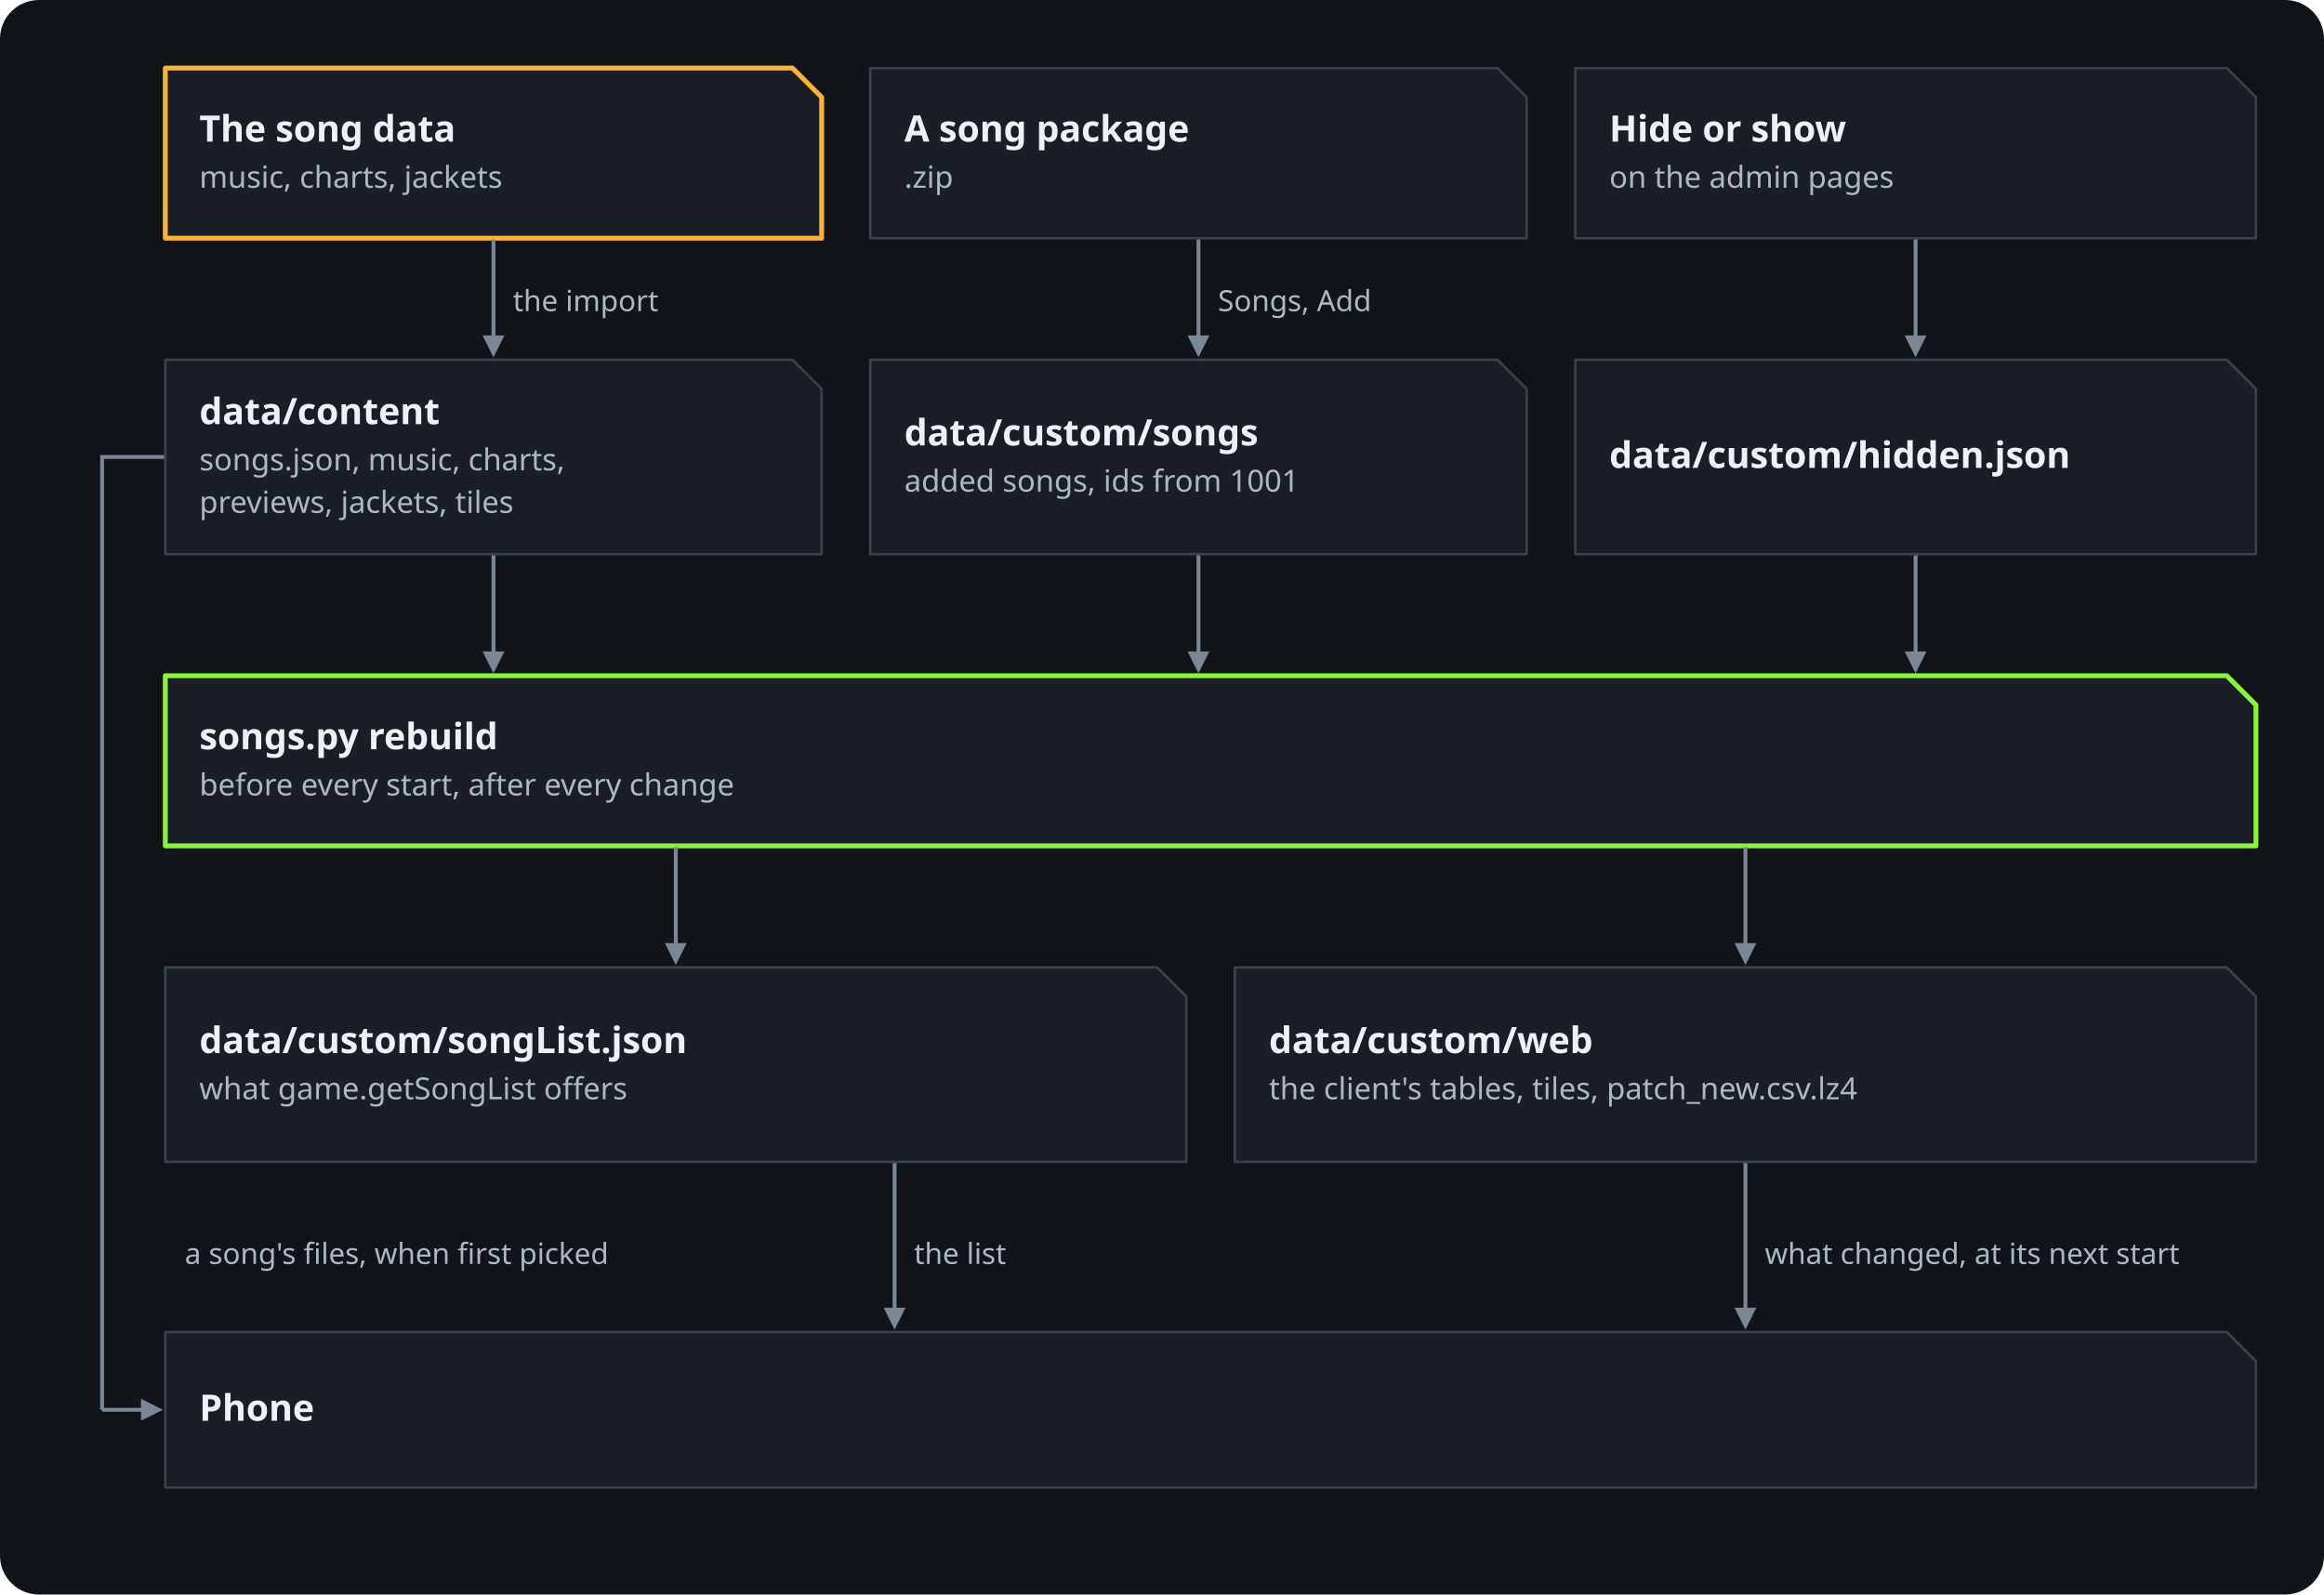
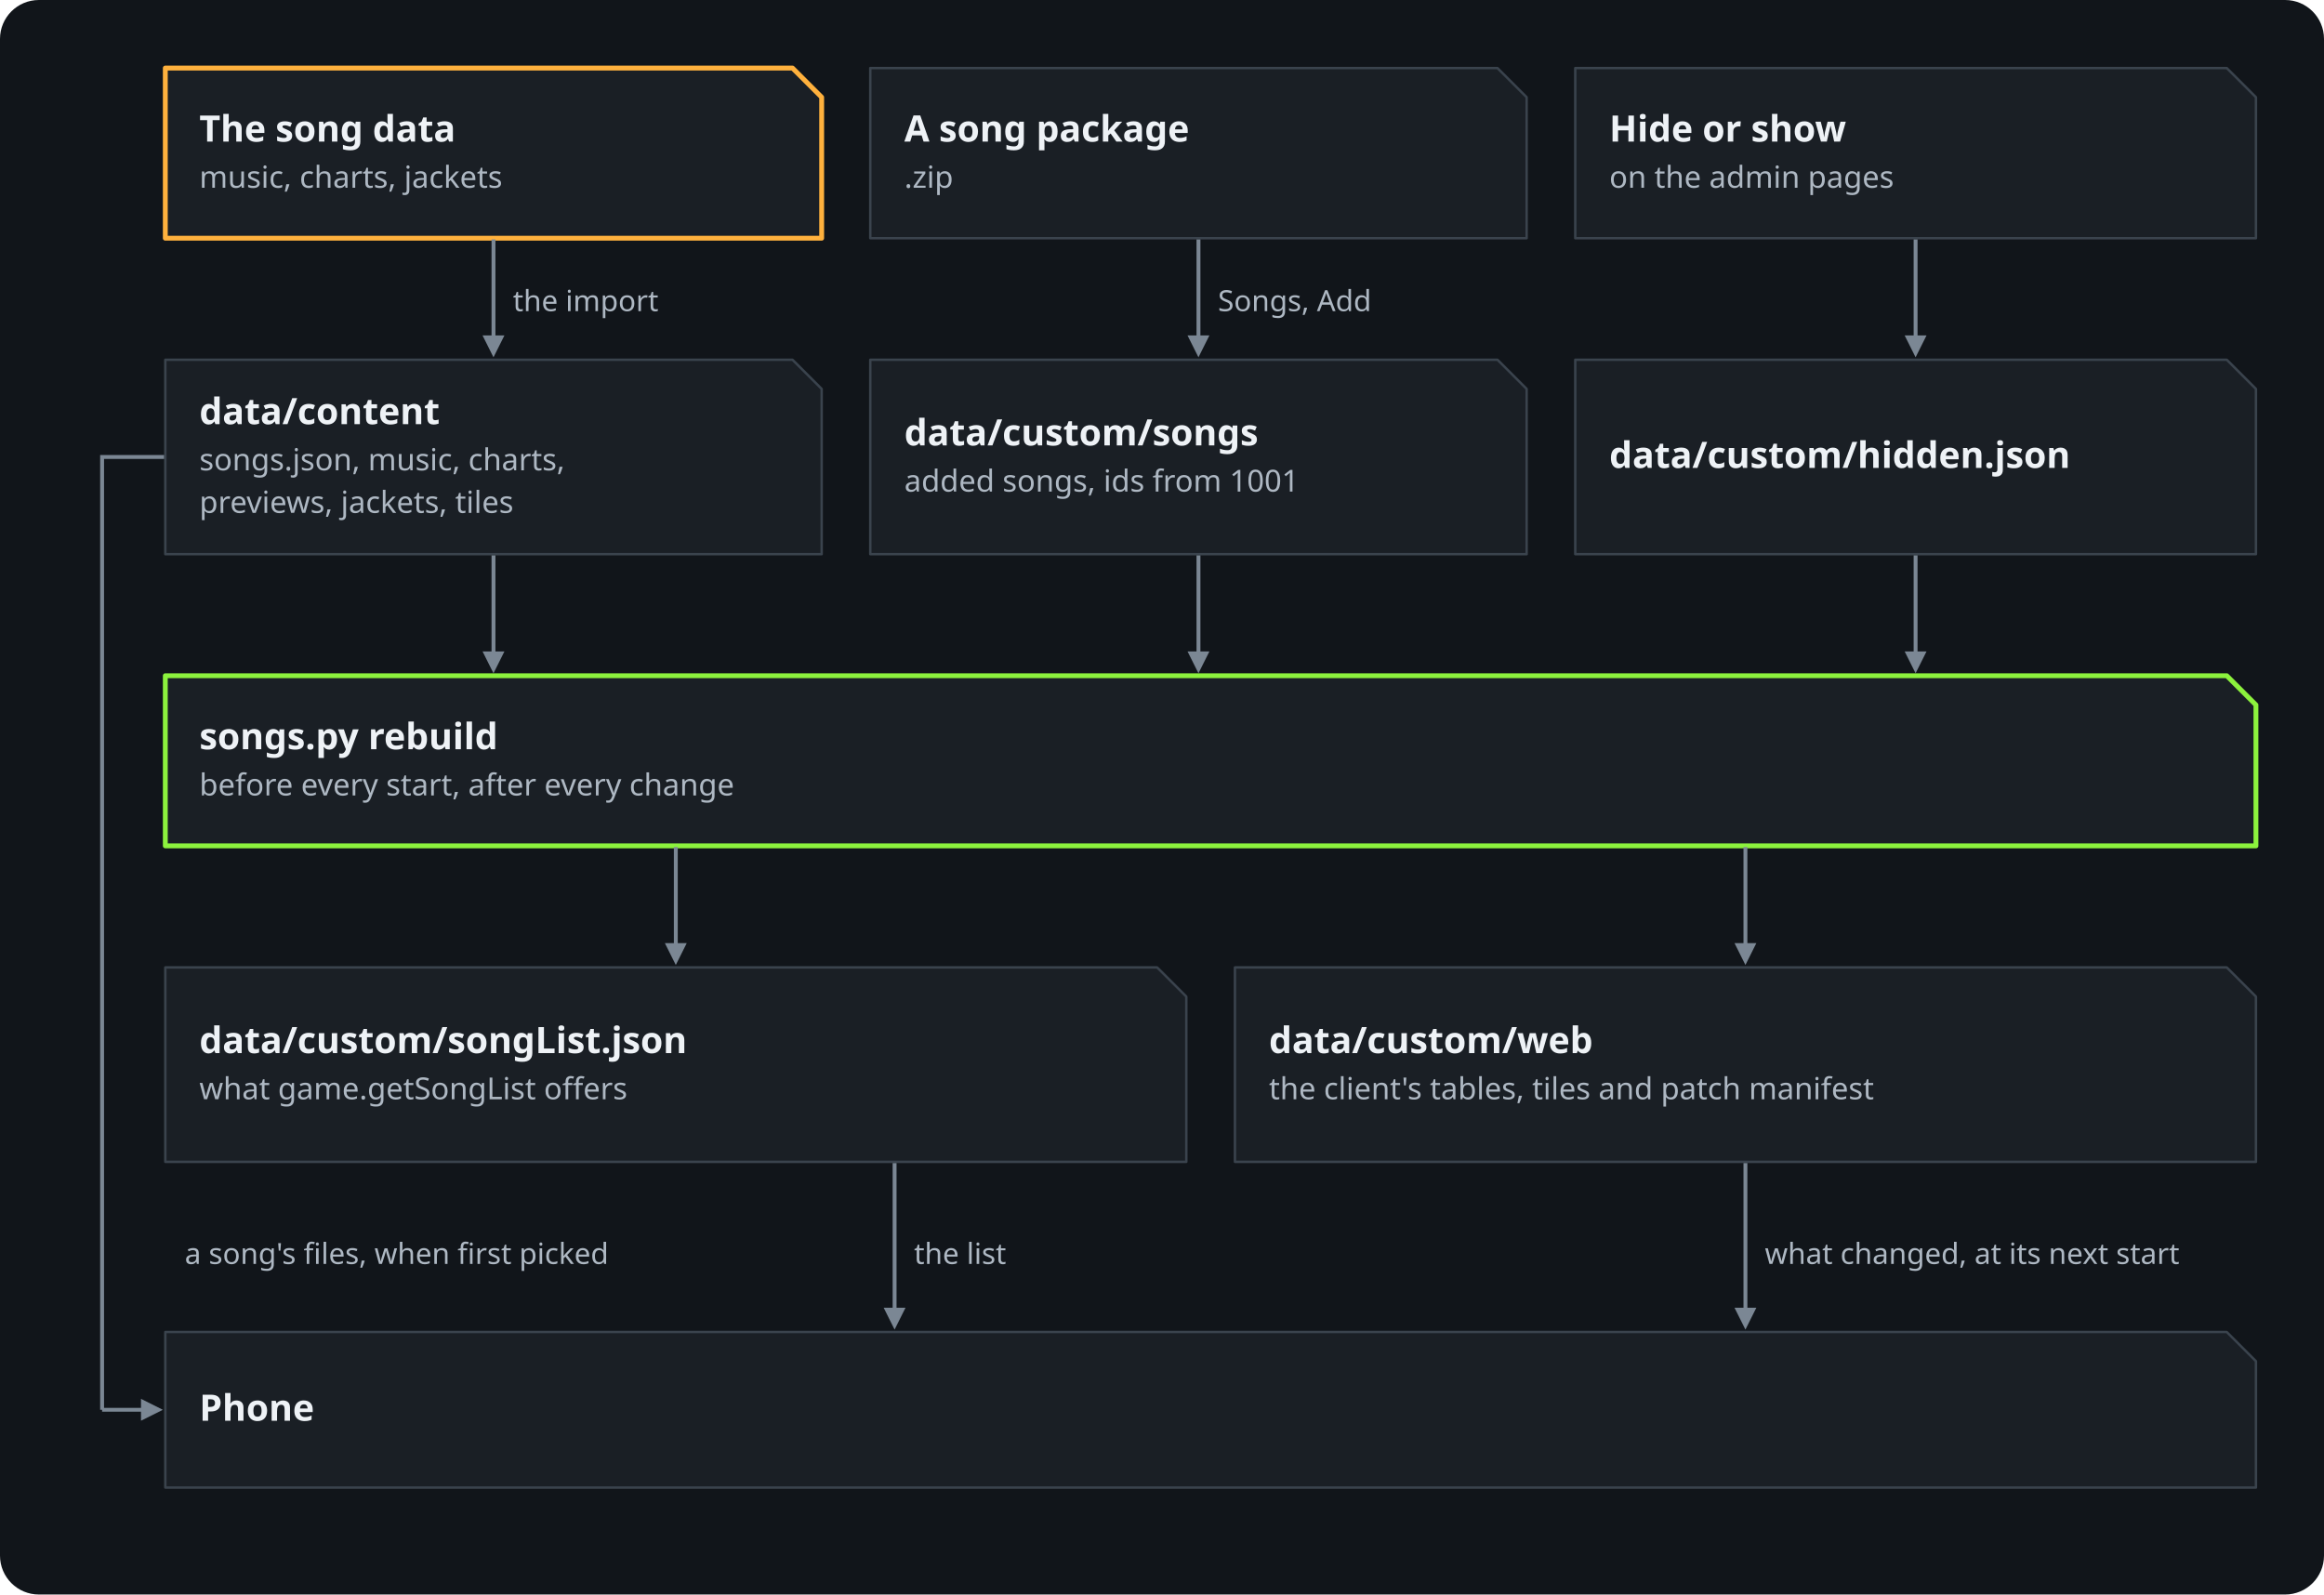
<svg xmlns="http://www.w3.org/2000/svg" viewBox="-28 -28 956 656" width="956" height="656" font-family="-apple-system, BlinkMacSystemFont, 'Segoe UI', 'Noto Sans', 'Apple SD Gothic Neo', 'Malgun Gothic', 'Noto Sans KR', Helvetica, Arial, sans-serif" role="img" aria-label="Songs: the song data is imported into data/content; a song package added on the admin pages goes to data/custom/songs with ids from 1001; hiding and showing writes data/custom/hidden.json. songs.py rebuilds, before every start and after every change, the song list game.getSongList offers and data/custom/web with the client's tables, tiles and patch manifest. The phone gets the list, what changed at its next start, and a song's files from data/content when first picked">
  <rect x="-28" y="-28" width="956" height="656" rx="16" fill="#11151a" />
  <path d="M40,0 H298 L310,12 V70 H40 Z" fill="#1a1f25" stroke="#ffb13d" stroke-width="2" stroke-linejoin="round" />
  <text x="54" y="30.25" font-size="15" font-weight="600" fill="#eef2f6" text-anchor="start" data-box="54,296">The song data</text>
  <text x="54" y="49.25" font-size="12.5" fill="#aeb8c3" text-anchor="start" data-box="54,296">music, charts, jackets</text>
  <path d="M40,120 H298 L310,132 V200 H40 Z" fill="#1a1f25" stroke="#3a434d" stroke-width="1" stroke-linejoin="round" />
  <text x="54" y="146.5" font-size="15" font-weight="600" fill="#eef2f6" text-anchor="start" data-box="54,296">data/content</text>
  <text x="54" y="165.5" font-size="12.5" fill="#aeb8c3" text-anchor="start" data-box="54,296">songs.json, music, charts,</text>
  <text x="54" y="183" font-size="12.5" fill="#aeb8c3" text-anchor="start" data-box="54,296">previews, jackets, tiles</text>
  <path d="M175,70.5 L175,112" fill="none" stroke="#7b8794" stroke-width="1.6" stroke-linejoin="round" />
  <path d="M175,119 L170.5,110.0 L179.5,110.0 Z" fill="#7b8794" data-tip="175,119" />
  <text x="183" y="100" font-size="12" fill="#aeb8c3" text-anchor="start" data-box="181,310">the import</text>
  <path d="M175,200.5 L175,242" fill="none" stroke="#7b8794" stroke-width="1.6" stroke-linejoin="round" />
  <path d="M175,249 L170.5,240.0 L179.5,240.0 Z" fill="#7b8794" data-tip="175,249" />
  <path d="M330,0 H588 L600,12 V70 H330 Z" fill="#1a1f25" stroke="#3a434d" stroke-width="1" stroke-linejoin="round" />
  <text x="344" y="30.25" font-size="15" font-weight="600" fill="#eef2f6" text-anchor="start" data-box="344,586">A song package</text>
  <text x="344" y="49.25" font-size="12.5" fill="#aeb8c3" text-anchor="start" data-box="344,586">.zip</text>
  <path d="M330,120 H588 L600,132 V200 H330 Z" fill="#1a1f25" stroke="#3a434d" stroke-width="1" stroke-linejoin="round" />
  <text x="344" y="155.25" font-size="15" font-weight="600" fill="#eef2f6" text-anchor="start" data-box="344,586">data/custom/songs</text>
  <text x="344" y="174.25" font-size="12.5" fill="#aeb8c3" text-anchor="start" data-box="344,586">added songs, ids from 1001</text>
  <path d="M465,70.5 L465,112" fill="none" stroke="#7b8794" stroke-width="1.6" stroke-linejoin="round" />
  <path d="M465,119 L460.5,110.0 L469.5,110.0 Z" fill="#7b8794" data-tip="465,119" />
  <text x="473" y="100" font-size="12" fill="#aeb8c3" text-anchor="start" data-box="471,600">Songs, Add</text>
  <path d="M465,200.5 L465,242" fill="none" stroke="#7b8794" stroke-width="1.6" stroke-linejoin="round" />
  <path d="M465,249 L460.5,240.0 L469.5,240.0 Z" fill="#7b8794" data-tip="465,249" />
  <path d="M620,0 H888 L900,12 V70 H620 Z" fill="#1a1f25" stroke="#3a434d" stroke-width="1" stroke-linejoin="round" />
  <text x="634" y="30.25" font-size="15" font-weight="600" fill="#eef2f6" text-anchor="start" data-box="634,886">Hide or show</text>
  <text x="634" y="49.25" font-size="12.5" fill="#aeb8c3" text-anchor="start" data-box="634,886">on the admin pages</text>
  <path d="M620,120 H888 L900,132 V200 H620 Z" fill="#1a1f25" stroke="#3a434d" stroke-width="1" stroke-linejoin="round" />
  <text x="634" y="164.5" font-size="15" font-weight="600" fill="#eef2f6" text-anchor="start" data-box="634,886">data/custom/hidden.json</text>
  <path d="M760,70.5 L760,112" fill="none" stroke="#7b8794" stroke-width="1.6" stroke-linejoin="round" />
  <path d="M760,119 L755.5,110.0 L764.5,110.0 Z" fill="#7b8794" data-tip="760,119" />
  <path d="M760,200.5 L760,242" fill="none" stroke="#7b8794" stroke-width="1.6" stroke-linejoin="round" />
  <path d="M760,249 L755.5,240.0 L764.5,240.0 Z" fill="#7b8794" data-tip="760,249" />
  <path d="M40,250 H888 L900,262 V320 H40 Z" fill="#1a1f25" stroke="#8cf23d" stroke-width="2" stroke-linejoin="round" />
  <text x="54" y="280.25" font-size="15" font-weight="600" fill="#eef2f6" text-anchor="start" data-box="54,886">songs.py rebuild</text>
  <text x="54" y="299.25" font-size="12.5" fill="#aeb8c3" text-anchor="start" data-box="54,886">before every start, after every change</text>
  <path d="M40,370 H448 L460,382 V450 H40 Z" fill="#1a1f25" stroke="#3a434d" stroke-width="1" stroke-linejoin="round" />
  <text x="54" y="405.25" font-size="15" font-weight="600" fill="#eef2f6" text-anchor="start" data-box="54,446">data/custom/songList.json</text>
  <text x="54" y="424.25" font-size="12.5" fill="#aeb8c3" text-anchor="start" data-box="54,446">what game.getSongList offers</text>
  <path d="M480,370 H888 L900,382 V450 H480 Z" fill="#1a1f25" stroke="#3a434d" stroke-width="1" stroke-linejoin="round" />
  <text x="494" y="405.25" font-size="15" font-weight="600" fill="#eef2f6" text-anchor="start" data-box="494,886">data/custom/web</text>
-   <text x="494" y="424.25" font-size="12.5" fill="#aeb8c3" text-anchor="start" data-box="494,886">the client's tables, tiles, patch_new.csv.lz4</text>
+   <text x="494" y="424.25" font-size="12.5" fill="#aeb8c3" text-anchor="start" data-box="494,886">the client's tables, tiles and patch manifest</text>
  <path d="M250,320.5 L250,362" fill="none" stroke="#7b8794" stroke-width="1.6" stroke-linejoin="round" />
  <path d="M250,369 L245.5,360.0 L254.5,360.0 Z" fill="#7b8794" data-tip="250,369" />
  <path d="M690,320.5 L690,362" fill="none" stroke="#7b8794" stroke-width="1.6" stroke-linejoin="round" />
  <path d="M690,369 L685.5,360.0 L694.5,360.0 Z" fill="#7b8794" data-tip="690,369" />
  <path d="M40,520 H888 L900,532 V584 H40 Z" fill="#1a1f25" stroke="#3a434d" stroke-width="1" stroke-linejoin="round" />
  <text x="54" y="556.5" font-size="15" font-weight="600" fill="#eef2f6" text-anchor="start" data-box="54,886">Phone</text>
  <path d="M340,450.5 L340,512" fill="none" stroke="#7b8794" stroke-width="1.6" stroke-linejoin="round" />
  <path d="M340,519 L335.5,510.0 L344.5,510.0 Z" fill="#7b8794" data-tip="340,519" />
  <text x="348" y="492" font-size="12" fill="#aeb8c3" text-anchor="start" data-box="346,470">the list</text>
  <path d="M690,450.5 L690,512" fill="none" stroke="#7b8794" stroke-width="1.6" stroke-linejoin="round" />
  <path d="M690,519 L685.5,510.0 L694.5,510.0 Z" fill="#7b8794" data-tip="690,519" />
  <text x="698" y="492" font-size="12" fill="#aeb8c3" text-anchor="start" data-box="696,900">what changed, at its next start</text>
  <path d="M39.5,160 L14,160 L14,552" fill="none" stroke="#7b8794" stroke-width="1.6" />
  <path d="M14,552 L32,552" fill="none" stroke="#7b8794" stroke-width="1.6" stroke-linejoin="round" />
  <path d="M39,552 L30.0,556.5 L30.0,547.5 Z" fill="#7b8794" data-tip="39,552" />
  <text x="48" y="492" font-size="12" fill="#aeb8c3" text-anchor="start" data-box="46,330">a song's files, when first picked</text>
</svg>
